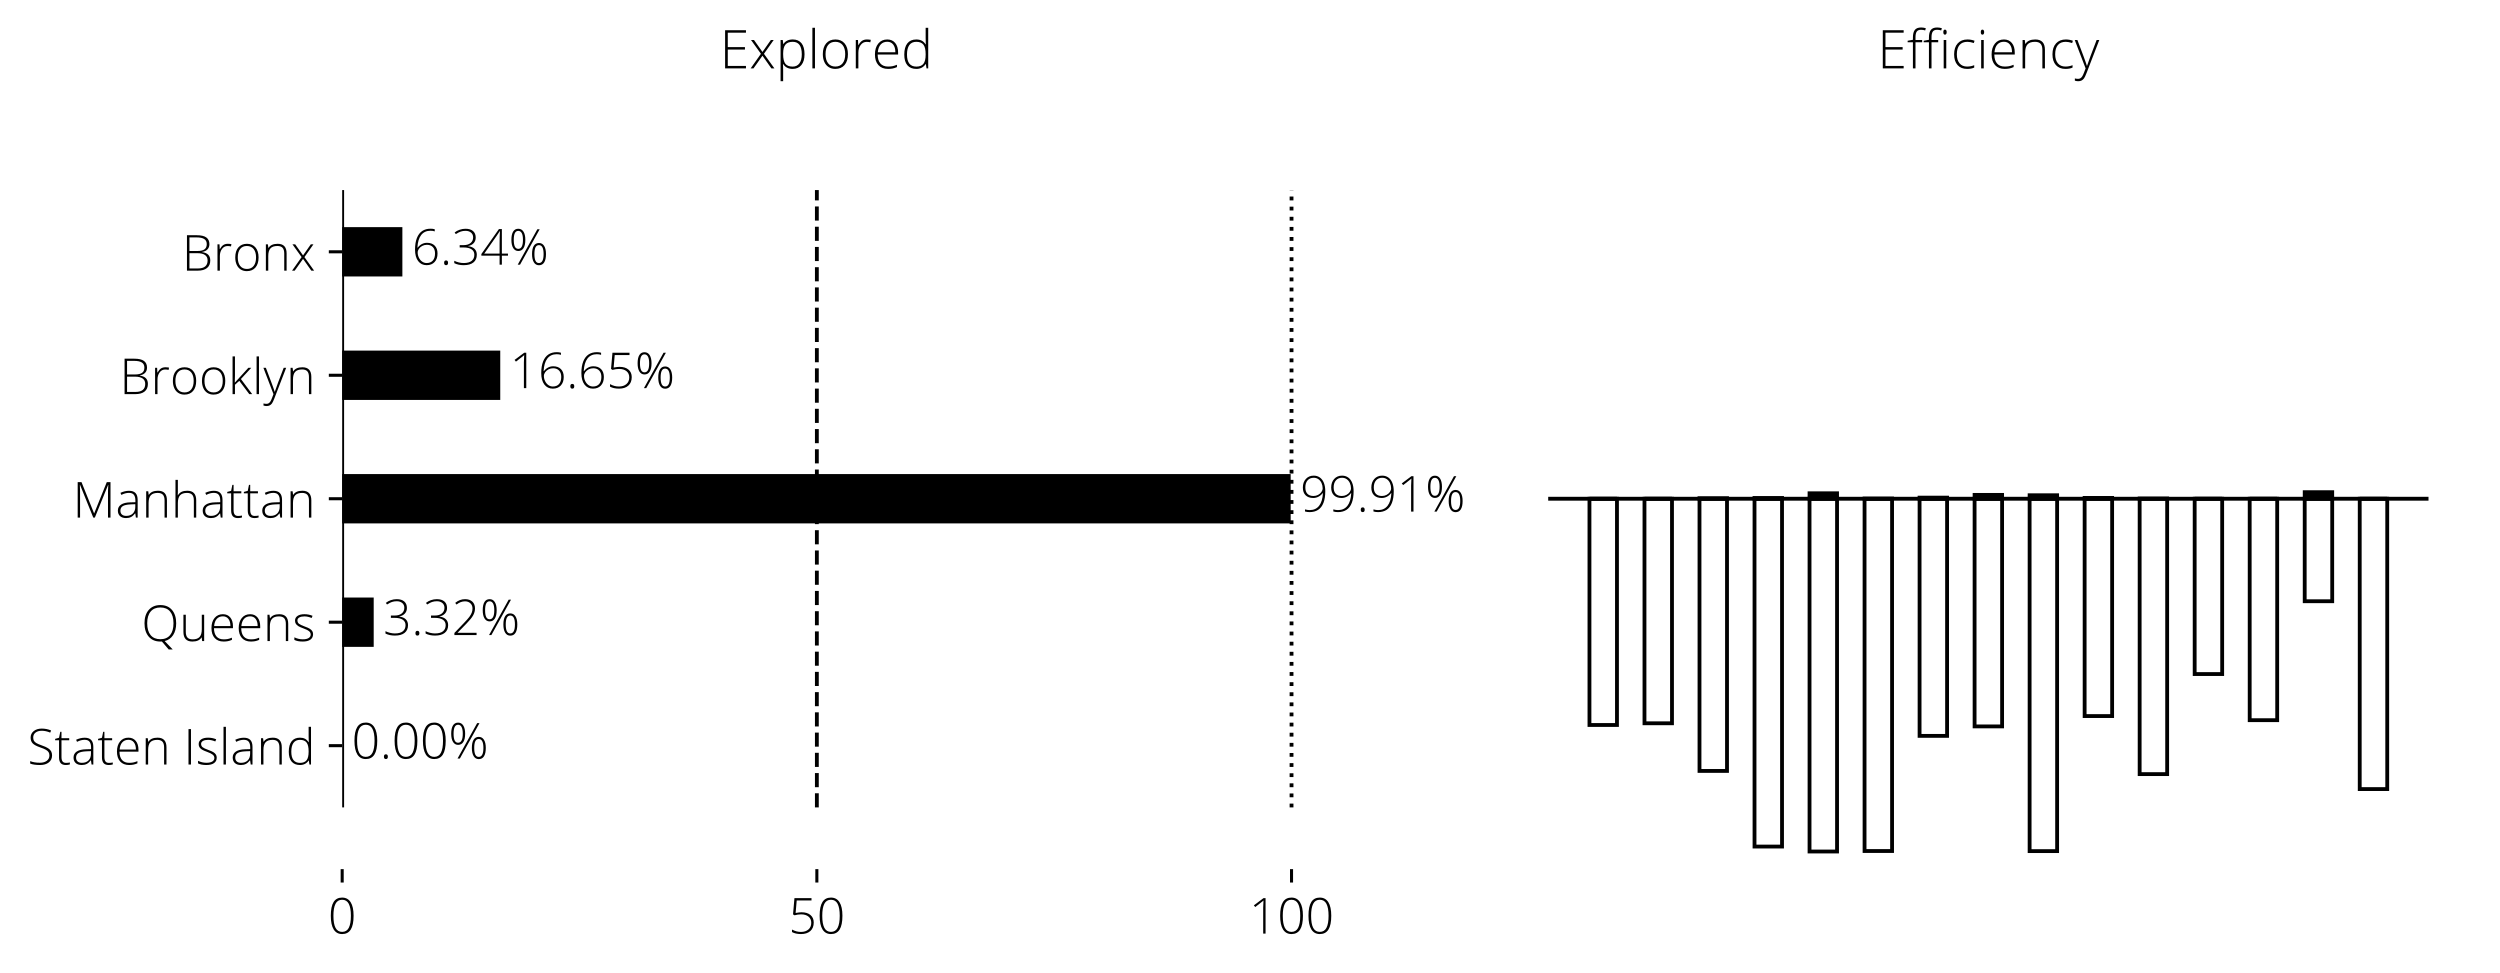
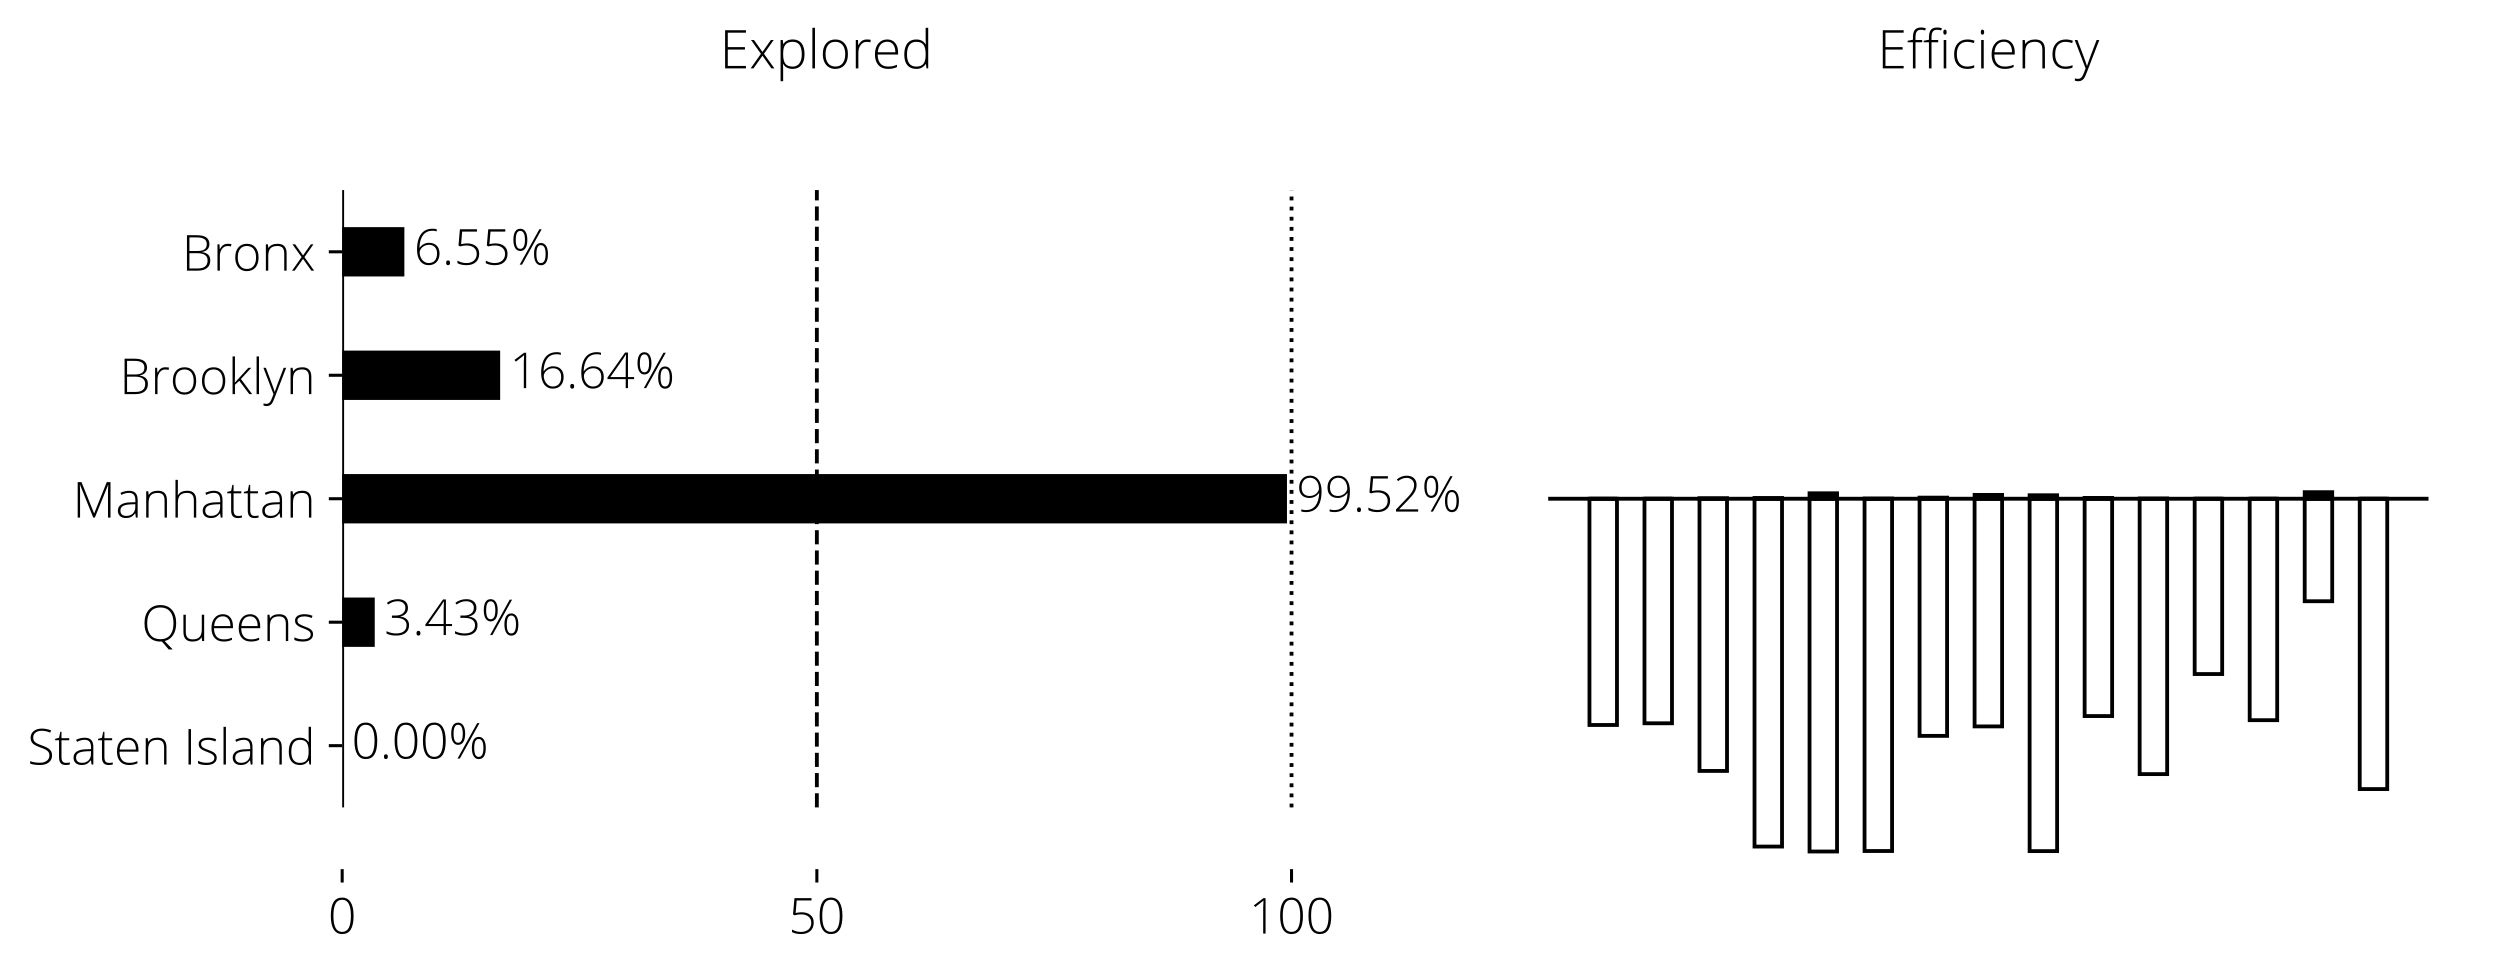
<svg xmlns="http://www.w3.org/2000/svg" xmlns:xlink="http://www.w3.org/1999/xlink" width="654.828pt" height="254.856pt" viewBox="0 0 654.828 254.856" version="1.1">
  <defs>
    <style type="text/css">*{stroke-linejoin: round; stroke-linecap: butt}</style>
  </defs>
  <g id="figure_1">
    <g id="patch_1">
      <path d="M 0 254.856  L 654.828 254.856  L 654.828 0  L 0 0  z " style="fill: #ffffff" />
    </g>
    <g id="axes_1">
      <g id="patch_2">
        <path d="M 89.628 227.654  L 343.265 227.654  L 343.265 33.614  L 89.628 33.614  L 89.628 227.654  z " style="fill: none" />
      </g>
      <g id="patch_3">
-         <path d="M 89.628 201.782  L 89.628 201.782  L 89.628 188.846  L 89.628 188.846  z " clip-path="url(#pe0ce079398)" />
+         <path d="M 89.628 201.782  L 89.628 201.782  L 89.628 188.846  L 89.628 188.846  z " clip-path="url(#pa98fb9ea9c)" />
      </g>
      <g id="patch_4">
-         <path d="M 89.628 169.442  L 97.884 169.442  L 97.884 156.506  L 89.628 156.506  z " clip-path="url(#pe0ce079398)" />
+         <path d="M 89.628 169.442  L 98.158 169.442  L 98.158 156.506  L 89.628 156.506  z " clip-path="url(#pa98fb9ea9c)" />
      </g>
      <g id="patch_5">
-         <path d="M 89.628 137.102  L 338.068 137.102  L 338.068 124.166  L 89.628 124.166  z " clip-path="url(#pe0ce079398)" />
+         <path d="M 89.628 137.102  L 337.098 137.102  L 337.098 124.166  L 89.628 124.166  z " clip-path="url(#pa98fb9ea9c)" />
      </g>
      <g id="patch_6">
-         <path d="M 89.628 104.762  L 131.031 104.762  L 131.031 91.826  L 89.628 91.826  z " clip-path="url(#pe0ce079398)" />
+         <path d="M 89.628 104.762  L 131.006 104.762  L 131.006 91.826  L 89.628 91.826  z " clip-path="url(#pa98fb9ea9c)" />
      </g>
      <g id="patch_7">
-         <path d="M 89.628 72.422  L 105.394 72.422  L 105.394 59.486  L 89.628 59.486  z " clip-path="url(#pe0ce079398)" />
+         <path d="M 89.628 72.422  L 105.916 72.422  L 105.916 59.486  L 89.628 59.486  z " clip-path="url(#pa98fb9ea9c)" />
      </g>
      <g id="matplotlib.axis_1">
        <g id="xtick_1">
          <g id="line2d_1">
            <defs>
-               <path id="me1906cd631" d="M 0 0  L 0 3.5  " style="stroke: #000000; stroke-width: 0.8" />
+               <path id="m7ce124a382" d="M 0 0  L 0 3.5  " style="stroke: #000000; stroke-width: 0.8" />
            </defs>
            <g>
-               <use xlink:href="#me1906cd631" x="89.628" y="227.654" style="stroke: #000000; stroke-width: 0.8" />
+               <use xlink:href="#m7ce124a382" x="89.628" y="227.654" style="stroke: #000000; stroke-width: 0.8" />
            </g>
          </g>
          <g id="text_1">
            <g transform="translate(85.91836 244.5322) scale(0.13 -0.13)">
              <defs>
                <path id="OpenSans-Light-30" d="M 3297 2297  Q 3297 1094 2930 515  Q 2563 -63 1819 -63  Q 1103 -63 731 532  Q 359 1128 359 2297  Q 359 3491 720 4066  Q 1081 4641 1819 4641  Q 2541 4641 2919 4045  Q 3297 3450 3297 2297  z M 697 2297  Q 697 1234 975 726  Q 1253 219 1819 219  Q 2409 219 2679 744  Q 2950 1269 2950 2297  Q 2950 3309 2679 3834  Q 2409 4359 1819 4359  Q 1228 4359 962 3834  Q 697 3309 697 2297  z " transform="scale(0.015625)" />
              </defs>
              <use xlink:href="#OpenSans-Light-30" />
            </g>
          </g>
        </g>
        <g id="xtick_2">
          <g id="line2d_2">
            <g>
-               <use xlink:href="#me1906cd631" x="213.96" y="227.654" style="stroke: #000000; stroke-width: 0.8" />
+               <use xlink:href="#m7ce124a382" x="213.96" y="227.654" style="stroke: #000000; stroke-width: 0.8" />
            </g>
          </g>
          <g id="text_2">
            <g transform="translate(206.5398 244.5322) scale(0.13 -0.13)">
              <defs>
                <path id="OpenSans-Light-35" d="M 1678 2747  Q 2409 2747 2829 2394  Q 3250 2041 3250 1422  Q 3250 719 2812 328  Q 2375 -63 1606 -63  Q 1266 -63 959 4  Q 653 72 447 197  L 447 519  Q 784 347 1046 280  Q 1309 213 1606 213  Q 2206 213 2568 530  Q 2931 847 2931 1388  Q 2931 1897 2578 2187  Q 2225 2478 1619 2478  Q 1213 2478 769 2356  L 581 2478  L 763 4569  L 2963 4569  L 2963 4269  L 1056 4269  L 916 2656  Q 1403 2747 1678 2747  z " transform="scale(0.015625)" />
              </defs>
              <use xlink:href="#OpenSans-Light-35" />
              <use xlink:href="#OpenSans-Light-30" x="57.08" />
            </g>
          </g>
        </g>
        <g id="xtick_3">
          <g id="line2d_3">
            <g>
-               <use xlink:href="#me1906cd631" x="338.292" y="227.654" style="stroke: #000000; stroke-width: 0.8" />
+               <use xlink:href="#m7ce124a382" x="338.292" y="227.654" style="stroke: #000000; stroke-width: 0.8" />
            </g>
          </g>
          <g id="text_3">
            <g transform="translate(327.1613 244.5322) scale(0.13 -0.13)">
              <defs>
                <path id="OpenSans-Light-31" d="M 2131 0  L 1825 0  L 1825 3328  Q 1825 3781 1863 4269  Q 1816 4222 1766 4178  Q 1716 4134 800 3419  L 622 3641  L 1863 4569  L 2131 4569  L 2131 0  z " transform="scale(0.015625)" />
              </defs>
              <use xlink:href="#OpenSans-Light-31" />
              <use xlink:href="#OpenSans-Light-30" x="57.08" />
              <use xlink:href="#OpenSans-Light-30" x="114.16" />
            </g>
          </g>
        </g>
      </g>
      <g id="matplotlib.axis_2">
        <g id="ytick_1">
          <g id="line2d_4">
            <defs>
-               <path id="m5fa525e1df" d="M 0 0  L -3.5 0  " style="stroke: #000000; stroke-width: 0.8" />
+               <path id="m4380523358" d="M 0 0  L -3.5 0  " style="stroke: #000000; stroke-width: 0.8" />
            </defs>
            <g>
-               <use xlink:href="#m5fa525e1df" x="89.628" y="195.314" style="stroke: #000000; stroke-width: 0.8" />
+               <use xlink:href="#m4380523358" x="89.628" y="195.314" style="stroke: #000000; stroke-width: 0.8" />
            </g>
          </g>
          <g id="text_4">
            <g transform="translate(7.2 200.2532) scale(0.13 -0.13)">
              <defs>
                <path id="OpenSans-Light-53" d="M 3169 1178  Q 3169 606 2748 271  Q 2328 -63 1631 -63  Q 794 -63 347 122  L 347 441  Q 841 231 1606 231  Q 2169 231 2498 489  Q 2828 747 2828 1166  Q 2828 1425 2718 1595  Q 2609 1766 2362 1906  Q 2116 2047 1638 2209  Q 938 2450 670 2729  Q 403 3009 403 3475  Q 403 3988 804 4311  Q 1206 4634 1838 4634  Q 2481 4634 3047 4391  L 2931 4116  Q 2363 4353 1844 4353  Q 1338 4353 1038 4118  Q 738 3884 738 3481  Q 738 3228 830 3065  Q 922 2903 1131 2773  Q 1341 2644 1850 2463  Q 2384 2278 2653 2104  Q 2922 1931 3045 1711  Q 3169 1491 3169 1178  z " transform="scale(0.015625)" />
                <path id="OpenSans-Light-74" d="M 1466 213  Q 1759 213 1978 263  L 1978 13  Q 1753 -63 1459 -63  Q 1009 -63 795 178  Q 581 419 581 934  L 581 3128  L 78 3128  L 78 3309  L 581 3450  L 738 4219  L 897 4219  L 897 3397  L 1894 3397  L 1894 3128  L 897 3128  L 897 978  Q 897 588 1034 400  Q 1172 213 1466 213  z " transform="scale(0.015625)" />
                <path id="OpenSans-Light-61" d="M 2631 0  L 2553 538  L 2528 538  Q 2272 209 2001 73  Q 1731 -63 1363 -63  Q 863 -63 584 193  Q 306 450 306 903  Q 306 1400 720 1675  Q 1134 1950 1919 1966  L 2566 1984  L 2566 2209  Q 2566 2694 2369 2941  Q 2172 3188 1734 3188  Q 1263 3188 756 2925  L 641 3194  Q 1200 3456 1747 3456  Q 2306 3456 2582 3165  Q 2859 2875 2859 2259  L 2859 0  L 2631 0  z M 1381 219  Q 1925 219 2239 530  Q 2553 841 2553 1394  L 2553 1728  L 1959 1703  Q 1244 1669 939 1480  Q 634 1291 634 891  Q 634 572 829 395  Q 1025 219 1381 219  z " transform="scale(0.015625)" />
                <path id="OpenSans-Light-65" d="M 1941 -63  Q 1200 -63 786 393  Q 372 850 372 1672  Q 372 2484 772 2973  Q 1172 3463 1850 3463  Q 2450 3463 2797 3044  Q 3144 2625 3144 1906  L 3144 1656  L 697 1656  Q 703 956 1023 587  Q 1344 219 1941 219  Q 2231 219 2451 259  Q 2672 300 3009 434  L 3009 153  Q 2722 28 2478 -17  Q 2234 -63 1941 -63  z M 1850 3188  Q 1359 3188 1062 2864  Q 766 2541 716 1931  L 2816 1931  Q 2816 2522 2559 2855  Q 2303 3188 1850 3188  z " transform="scale(0.015625)" />
                <path id="OpenSans-Light-6e" d="M 2938 0  L 2938 2203  Q 2938 2716 2722 2948  Q 2506 3181 2053 3181  Q 1444 3181 1161 2873  Q 878 2566 878 1875  L 878 0  L 569 0  L 569 3397  L 831 3397  L 891 2931  L 909 2931  Q 1241 3463 2088 3463  Q 3244 3463 3244 2222  L 3244 0  L 2938 0  z " transform="scale(0.015625)" />
                <path id="OpenSans-Light-20" transform="scale(0.015625)" />
                <path id="OpenSans-Light-49" d="M 647 0  L 647 4569  L 966 4569  L 966 0  L 647 0  z " transform="scale(0.015625)" />
                <path id="OpenSans-Light-73" d="M 2675 884  Q 2675 428 2328 182  Q 1981 -63 1344 -63  Q 663 -63 263 147  L 263 481  Q 775 225 1344 225  Q 1847 225 2108 392  Q 2369 559 2369 838  Q 2369 1094 2161 1269  Q 1953 1444 1478 1613  Q 969 1797 762 1930  Q 556 2063 451 2230  Q 347 2397 347 2638  Q 347 3019 667 3241  Q 988 3463 1563 3463  Q 2113 3463 2606 3256  L 2491 2975  Q 1991 3181 1563 3181  Q 1147 3181 903 3043  Q 659 2906 659 2663  Q 659 2397 848 2237  Q 1038 2078 1588 1881  Q 2047 1716 2256 1583  Q 2466 1450 2570 1281  Q 2675 1113 2675 884  z " transform="scale(0.015625)" />
                <path id="OpenSans-Light-6c" d="M 878 0  L 569 0  L 569 4863  L 878 4863  L 878 0  z " transform="scale(0.015625)" />
                <path id="OpenSans-Light-64" d="M 1813 3463  Q 2181 3463 2450 3328  Q 2719 3194 2931 2869  L 2950 2869  Q 2931 3263 2931 3641  L 2931 4863  L 3238 4863  L 3238 0  L 3034 0  L 2956 519  L 2931 519  Q 2544 -63 1819 -63  Q 1116 -63 744 375  Q 372 813 372 1650  Q 372 2531 740 2997  Q 1109 3463 1813 3463  z M 1813 3181  Q 1256 3181 976 2790  Q 697 2400 697 1656  Q 697 213 1819 213  Q 2394 213 2662 547  Q 2931 881 2931 1650  L 2931 1703  Q 2931 2491 2667 2836  Q 2403 3181 1813 3181  z " transform="scale(0.015625)" />
              </defs>
              <use xlink:href="#OpenSans-Light-53" />
              <use xlink:href="#OpenSans-Light-74" x="54.492" />
              <use xlink:href="#OpenSans-Light-61" x="87.988" />
              <use xlink:href="#OpenSans-Light-74" x="140.967" />
              <use xlink:href="#OpenSans-Light-65" x="174.463" />
              <use xlink:href="#OpenSans-Light-6e" x="229.346" />
              <use xlink:href="#OpenSans-Light-20" x="288.33" />
              <use xlink:href="#OpenSans-Light-49" x="314.307" />
              <use xlink:href="#OpenSans-Light-73" x="339.502" />
              <use xlink:href="#OpenSans-Light-6c" x="386.084" />
              <use xlink:href="#OpenSans-Light-61" x="408.691" />
              <use xlink:href="#OpenSans-Light-6e" x="461.67" />
              <use xlink:href="#OpenSans-Light-64" x="520.654" />
            </g>
          </g>
        </g>
        <g id="ytick_2">
          <g id="line2d_5">
            <g>
-               <use xlink:href="#m5fa525e1df" x="89.628" y="162.974" style="stroke: #000000; stroke-width: 0.8" />
+               <use xlink:href="#m4380523358" x="89.628" y="162.974" style="stroke: #000000; stroke-width: 0.8" />
            </g>
          </g>
          <g id="text_5">
            <g transform="translate(37.03094 167.9132) scale(0.13 -0.13)">
              <defs>
                <path id="OpenSans-Light-51" d="M 4488 2291  Q 4488 1372 4094 770  Q 3700 169 3003 0  L 4044 -1088  L 3525 -1088  L 2644 -56  L 2541 -63  L 2444 -63  Q 1491 -63 947 570  Q 403 1203 403 2297  Q 403 3388 951 4014  Q 1500 4641 2450 4641  Q 3406 4641 3947 4011  Q 4488 3381 4488 2291  z M 750 2291  Q 750 1309 1187 773  Q 1625 238 2444 238  Q 3269 238 3705 769  Q 4141 1300 4141 2291  Q 4141 3278 3705 3804  Q 3269 4331 2450 4331  Q 1634 4331 1192 3800  Q 750 3269 750 2291  z " transform="scale(0.015625)" />
                <path id="OpenSans-Light-75" d="M 838 3397  L 838 1197  Q 838 684 1053 451  Q 1269 219 1722 219  Q 2328 219 2614 525  Q 2900 831 2900 1522  L 2900 3397  L 3206 3397  L 3206 0  L 2944 0  L 2888 469  L 2869 469  Q 2538 -63 1691 -63  Q 531 -63 531 1178  L 531 3397  L 838 3397  z " transform="scale(0.015625)" />
              </defs>
              <use xlink:href="#OpenSans-Light-51" />
              <use xlink:href="#OpenSans-Light-75" x="76.416" />
              <use xlink:href="#OpenSans-Light-65" x="135.4" />
              <use xlink:href="#OpenSans-Light-65" x="190.283" />
              <use xlink:href="#OpenSans-Light-6e" x="245.166" />
              <use xlink:href="#OpenSans-Light-73" x="304.15" />
            </g>
          </g>
        </g>
        <g id="ytick_3">
          <g id="line2d_6">
            <g>
-               <use xlink:href="#m5fa525e1df" x="89.628" y="130.634" style="stroke: #000000; stroke-width: 0.8" />
+               <use xlink:href="#m4380523358" x="89.628" y="130.634" style="stroke: #000000; stroke-width: 0.8" />
            </g>
          </g>
          <g id="text_6">
            <g transform="translate(19.03406 135.5732) scale(0.13 -0.13)">
              <defs>
                <path id="OpenSans-Light-4d" d="M 2656 0  L 953 4219  L 928 4219  Q 953 3831 953 3425  L 953 0  L 647 0  L 647 4569  L 1141 4569  L 2759 550  L 2778 550  L 4397 4569  L 4878 4569  L 4878 0  L 4556 0  L 4556 3463  Q 4556 3825 4594 4213  L 4569 4213  L 2859 0  L 2656 0  z " transform="scale(0.015625)" />
                <path id="OpenSans-Light-68" d="M 2938 0  L 2938 2203  Q 2938 2716 2722 2948  Q 2506 3181 2053 3181  Q 1444 3181 1161 2873  Q 878 2566 878 1875  L 878 0  L 569 0  L 569 4863  L 878 4863  L 878 3316  L 863 2881  L 884 2881  Q 1075 3188 1365 3325  Q 1656 3463 2088 3463  Q 3244 3463 3244 2222  L 3244 0  L 2938 0  z " transform="scale(0.015625)" />
              </defs>
              <use xlink:href="#OpenSans-Light-4d" />
              <use xlink:href="#OpenSans-Light-61" x="86.279" />
              <use xlink:href="#OpenSans-Light-6e" x="139.258" />
              <use xlink:href="#OpenSans-Light-68" x="198.242" />
              <use xlink:href="#OpenSans-Light-61" x="257.227" />
              <use xlink:href="#OpenSans-Light-74" x="310.205" />
              <use xlink:href="#OpenSans-Light-74" x="343.701" />
              <use xlink:href="#OpenSans-Light-61" x="377.197" />
              <use xlink:href="#OpenSans-Light-6e" x="430.176" />
            </g>
          </g>
        </g>
        <g id="ytick_4">
          <g id="line2d_7">
            <g>
-               <use xlink:href="#m5fa525e1df" x="89.628" y="98.294" style="stroke: #000000; stroke-width: 0.8" />
+               <use xlink:href="#m4380523358" x="89.628" y="98.294" style="stroke: #000000; stroke-width: 0.8" />
            </g>
          </g>
          <g id="text_7">
            <g transform="translate(31.31703 103.2332) scale(0.13 -0.13)">
              <defs>
                <path id="OpenSans-Light-42" d="M 647 4569  L 1900 4569  Q 2747 4569 3144 4281  Q 3541 3994 3541 3413  Q 3541 3016 3298 2752  Q 3056 2488 2591 2413  L 2591 2394  Q 3138 2313 3395 2048  Q 3653 1784 3653 1313  Q 3653 681 3234 340  Q 2816 0 2047 0  L 647 0  L 647 4569  z M 966 2534  L 1972 2534  Q 2616 2534 2908 2748  Q 3200 2963 3200 3419  Q 3200 3875 2870 4081  Q 2541 4288 1888 4288  L 966 4288  L 966 2534  z M 966 2253  L 966 281  L 2041 281  Q 3309 281 3309 1313  Q 3309 2253 1972 2253  L 966 2253  z " transform="scale(0.015625)" />
                <path id="OpenSans-Light-72" d="M 1906 3463  Q 2122 3463 2369 3419  L 2309 3122  Q 2097 3175 1869 3175  Q 1434 3175 1156 2806  Q 878 2438 878 1875  L 878 0  L 569 0  L 569 3397  L 831 3397  L 863 2784  L 884 2784  Q 1094 3159 1331 3311  Q 1569 3463 1906 3463  z " transform="scale(0.015625)" />
                <path id="OpenSans-Light-6f" d="M 3378 1703  Q 3378 872 2975 404  Q 2572 -63 1863 -63  Q 1416 -63 1075 153  Q 734 369 553 772  Q 372 1175 372 1703  Q 372 2534 775 2998  Q 1178 3463 1881 3463  Q 2581 3463 2979 2992  Q 3378 2522 3378 1703  z M 697 1703  Q 697 1003 1005 611  Q 1313 219 1875 219  Q 2438 219 2745 611  Q 3053 1003 3053 1703  Q 3053 2406 2742 2793  Q 2431 3181 1869 3181  Q 1306 3181 1001 2795  Q 697 2409 697 1703  z " transform="scale(0.015625)" />
                <path id="OpenSans-Light-6b" d="M 872 1491  L 2606 3397  L 2981 3397  L 1644 1947  L 3097 0  L 2725 0  L 1434 1716  L 878 1209  L 878 0  L 569 0  L 569 4863  L 878 4863  L 878 2425  L 856 1491  L 872 1491  z " transform="scale(0.015625)" />
                <path id="OpenSans-Light-79" d="M 0 3397  L 319 3397  L 1038 1491  Q 1366 613 1453 306  L 1472 306  Q 1603 709 1900 1509  L 2619 3397  L 2938 3397  L 1416 -550  Q 1231 -1031 1106 -1200  Q 981 -1369 814 -1453  Q 647 -1538 409 -1538  Q 231 -1538 13 -1472  L 13 -1203  Q 194 -1253 403 -1253  Q 563 -1253 684 -1178  Q 806 -1103 904 -945  Q 1003 -788 1133 -445  Q 1263 -103 1300 0  L 0 3397  z " transform="scale(0.015625)" />
              </defs>
              <use xlink:href="#OpenSans-Light-42" />
              <use xlink:href="#OpenSans-Light-72" x="62.695" />
              <use xlink:href="#OpenSans-Light-6f" x="101.611" />
              <use xlink:href="#OpenSans-Light-6f" x="160.205" />
              <use xlink:href="#OpenSans-Light-6b" x="218.799" />
              <use xlink:href="#OpenSans-Light-6c" x="267.188" />
              <use xlink:href="#OpenSans-Light-79" x="289.795" />
              <use xlink:href="#OpenSans-Light-6e" x="335.693" />
            </g>
          </g>
        </g>
        <g id="ytick_5">
          <g id="line2d_8">
            <g>
-               <use xlink:href="#m5fa525e1df" x="89.628" y="65.954" style="stroke: #000000; stroke-width: 0.8" />
+               <use xlink:href="#m4380523358" x="89.628" y="65.954" style="stroke: #000000; stroke-width: 0.8" />
            </g>
          </g>
          <g id="text_8">
            <g transform="translate(47.65641 70.89317) scale(0.13 -0.13)">
              <defs>
                <path id="OpenSans-Light-78" d="M 1403 1747  L 219 3397  L 575 3397  L 1588 1966  L 2591 3397  L 2931 3397  L 1766 1747  L 3016 0  L 2656 0  L 1588 1516  L 513 0  L 172 0  L 1403 1747  z " transform="scale(0.015625)" />
              </defs>
              <use xlink:href="#OpenSans-Light-42" />
              <use xlink:href="#OpenSans-Light-72" x="62.695" />
              <use xlink:href="#OpenSans-Light-6f" x="101.611" />
              <use xlink:href="#OpenSans-Light-6e" x="160.205" />
              <use xlink:href="#OpenSans-Light-78" x="219.189" />
            </g>
          </g>
        </g>
      </g>
      <g id="LineCollection_1">
-         <path d="M 89.628 211.484  L 89.628 49.784  " clip-path="url(#pe0ce079398)" style="fill: none; stroke: #000000" />
+         <path d="M 89.628 211.484  L 89.628 49.784  " clip-path="url(#pa98fb9ea9c)" style="fill: none; stroke: #000000" />
      </g>
      <g id="LineCollection_2">
-         <path d="M 213.96 211.484  L 213.96 49.784  " clip-path="url(#pe0ce079398)" style="fill: none; stroke-dasharray: 3.7,1.6; stroke-dashoffset: 0; stroke: #000000" />
+         <path d="M 213.96 211.484  L 213.96 49.784  " clip-path="url(#pa98fb9ea9c)" style="fill: none; stroke-dasharray: 3.7,1.6; stroke-dashoffset: 0; stroke: #000000" />
      </g>
      <g id="LineCollection_3">
-         <path d="M 338.292 211.484  L 338.292 49.784  " clip-path="url(#pe0ce079398)" style="fill: none; stroke-dasharray: 1,1.65; stroke-dashoffset: 0; stroke: #000000" />
+         <path d="M 338.292 211.484  L 338.292 49.784  " clip-path="url(#pa98fb9ea9c)" style="fill: none; stroke-dasharray: 1,1.65; stroke-dashoffset: 0; stroke: #000000" />
      </g>
      <g id="text_9">
        <g transform="translate(92.11507 198.6911) scale(0.13 -0.13)">
          <defs>
            <path id="OpenSans-Light-2e" d="M 506 244  Q 506 550 756 550  Q 1013 550 1013 244  Q 1013 -63 756 -63  Q 506 -63 506 244  z " transform="scale(0.015625)" />
            <path id="OpenSans-Light-25" d="M 659 3206  Q 659 2625 800 2333  Q 941 2041 1241 2041  Q 1844 2041 1844 3206  Q 1844 3781 1689 4070  Q 1534 4359 1241 4359  Q 941 4359 800 4070  Q 659 3781 659 3206  z M 2150 3206  Q 2150 2500 1915 2133  Q 1681 1766 1241 1766  Q 825 1766 589 2142  Q 353 2519 353 3206  Q 353 3903 578 4268  Q 803 4634 1241 4634  Q 1675 4634 1912 4257  Q 2150 3881 2150 3206  z M 3322 1369  Q 3322 791 3462 502  Q 3603 213 3903 213  Q 4506 213 4506 1369  Q 4506 2522 3903 2522  Q 3603 2522 3462 2236  Q 3322 1950 3322 1369  z M 4813 1369  Q 4813 663 4581 295  Q 4350 -72 3909 -72  Q 3484 -72 3250 308  Q 3016 688 3016 1369  Q 3016 2072 3245 2434  Q 3475 2797 3909 2797  Q 4338 2797 4575 2422  Q 4813 2047 4813 1369  z M 4000 4569  L 1466 0  L 1166 0  L 3700 4569  L 4000 4569  z " transform="scale(0.015625)" />
          </defs>
          <use xlink:href="#OpenSans-Light-30" />
          <use xlink:href="#OpenSans-Light-2e" x="57.08" />
          <use xlink:href="#OpenSans-Light-30" x="80.859" />
          <use xlink:href="#OpenSans-Light-30" x="137.939" />
          <use xlink:href="#OpenSans-Light-25" x="195.02" />
        </g>
      </g>
      <g id="text_10">
-         <g transform="translate(100.3707 166.3511) scale(0.13 -0.13)">
+         <g transform="translate(100.6442 166.3511) scale(0.13 -0.13)">
          <defs>
            <path id="OpenSans-Light-33" d="M 3059 3494  Q 3059 3069 2792 2778  Q 2525 2488 2075 2406  L 2075 2388  Q 2625 2319 2912 2037  Q 3200 1756 3200 1281  Q 3200 641 2764 289  Q 2328 -63 1509 -63  Q 813 -63 294 197  L 294 506  Q 556 369 882 291  Q 1209 213 1497 213  Q 2188 213 2534 492  Q 2881 772 2881 1281  Q 2881 1734 2526 1978  Q 2172 2222 1484 2222  L 991 2222  L 991 2522  L 1491 2522  Q 2059 2522 2392 2792  Q 2725 3063 2725 3525  Q 2725 3906 2454 4136  Q 2184 4366 1747 4366  Q 1406 4366 1125 4270  Q 844 4175 494 3944  L 341 4153  Q 606 4375 981 4504  Q 1356 4634 1741 4634  Q 2372 4634 2715 4336  Q 3059 4038 3059 3494  z " transform="scale(0.015625)" />
-             <path id="OpenSans-Light-32" d="M 3213 0  L 353 0  L 353 275  L 1569 1544  Q 2081 2075 2287 2356  Q 2494 2638 2591 2894  Q 2688 3150 2688 3431  Q 2688 3841 2419 4097  Q 2150 4353 1722 4353  Q 1150 4353 628 3938  L 459 4153  Q 1031 4634 1728 4634  Q 2325 4634 2667 4315  Q 3009 3997 3009 3438  Q 3009 2984 2779 2561  Q 2550 2138 1941 1516  L 769 313  L 769 300  L 3213 300  L 3213 0  z " transform="scale(0.015625)" />
+             <path id="OpenSans-Light-34" d="M 3566 1166  L 2778 1166  L 2778 0  L 2484 0  L 2484 1166  L 134 1166  L 134 1375  L 2400 4594  L 2778 4594  L 2778 1434  L 3566 1434  L 3566 1166  z M 2484 1434  L 2484 2741  Q 2484 3684 2528 4325  L 2503 4325  Q 2441 4209 2119 3738  L 506 1434  L 2484 1434  z " transform="scale(0.015625)" />
          </defs>
          <use xlink:href="#OpenSans-Light-33" />
          <use xlink:href="#OpenSans-Light-2e" x="57.08" />
-           <use xlink:href="#OpenSans-Light-33" x="80.859" />
-           <use xlink:href="#OpenSans-Light-32" x="137.939" />
+           <use xlink:href="#OpenSans-Light-34" x="80.859" />
+           <use xlink:href="#OpenSans-Light-33" x="137.939" />
          <use xlink:href="#OpenSans-Light-25" x="195.02" />
        </g>
      </g>
      <g id="text_11">
-         <g transform="translate(340.5544 134.0111) scale(0.13 -0.13)">
+         <g transform="translate(339.5846 134.0111) scale(0.13 -0.13)">
          <defs>
            <path id="OpenSans-Light-39" d="M 3238 2631  Q 3238 1731 3002 1125  Q 2766 519 2314 228  Q 1863 -63 1222 -63  Q 897 -63 622 19  L 622 288  Q 756 244 945 220  Q 1134 197 1234 197  Q 2006 197 2443 755  Q 2881 1313 2931 2381  L 2894 2381  Q 2666 2081 2350 1920  Q 2034 1759 1691 1759  Q 1056 1759 701 2109  Q 347 2459 347 3103  Q 347 3791 736 4216  Q 1125 4641 1747 4641  Q 2197 4641 2534 4405  Q 2872 4169 3055 3712  Q 3238 3256 3238 2631  z M 1747 4366  Q 1253 4366 959 4033  Q 666 3700 666 3122  Q 666 2578 937 2297  Q 1209 2016 1716 2016  Q 2031 2016 2304 2156  Q 2578 2297 2739 2530  Q 2900 2763 2900 3003  Q 2900 3369 2754 3687  Q 2609 4006 2348 4186  Q 2088 4366 1747 4366  z " transform="scale(0.015625)" />
+             <path id="OpenSans-Light-32" d="M 3213 0  L 353 0  L 353 275  L 1569 1544  Q 2081 2075 2287 2356  Q 2494 2638 2591 2894  Q 2688 3150 2688 3431  Q 2688 3841 2419 4097  Q 2150 4353 1722 4353  Q 1150 4353 628 3938  L 459 4153  Q 1031 4634 1728 4634  Q 2325 4634 2667 4315  Q 3009 3997 3009 3438  Q 3009 2984 2779 2561  Q 2550 2138 1941 1516  L 769 313  L 769 300  L 3213 300  L 3213 0  z " transform="scale(0.015625)" />
          </defs>
          <use xlink:href="#OpenSans-Light-39" />
          <use xlink:href="#OpenSans-Light-39" x="57.08" />
          <use xlink:href="#OpenSans-Light-2e" x="114.16" />
-           <use xlink:href="#OpenSans-Light-39" x="137.939" />
-           <use xlink:href="#OpenSans-Light-31" x="195.02" />
+           <use xlink:href="#OpenSans-Light-35" x="137.939" />
+           <use xlink:href="#OpenSans-Light-32" x="195.02" />
          <use xlink:href="#OpenSans-Light-25" x="252.1" />
        </g>
      </g>
      <g id="text_12">
-         <g transform="translate(133.5175 101.6711) scale(0.13 -0.13)">
+         <g transform="translate(133.4926 101.6711) scale(0.13 -0.13)">
          <defs>
            <path id="OpenSans-Light-36" d="M 409 1947  Q 409 2838 651 3445  Q 894 4053 1339 4347  Q 1784 4641 2413 4641  Q 2706 4641 2950 4569  L 2950 4294  Q 2722 4378 2400 4378  Q 1628 4378 1198 3822  Q 769 3266 716 2203  L 756 2203  Q 994 2509 1300 2665  Q 1606 2822 1947 2822  Q 2588 2822 2948 2456  Q 3309 2091 3309 1447  Q 3309 747 2929 342  Q 2550 -63 1906 -63  Q 1213 -63 811 467  Q 409 997 409 1947  z M 1906 213  Q 2419 213 2703 534  Q 2988 856 2988 1453  Q 2988 1978 2706 2272  Q 2425 2566 1941 2566  Q 1622 2566 1348 2425  Q 1075 2284 912 2051  Q 750 1819 750 1575  Q 750 1228 904 908  Q 1059 588 1323 400  Q 1588 213 1906 213  z " transform="scale(0.015625)" />
          </defs>
          <use xlink:href="#OpenSans-Light-31" />
          <use xlink:href="#OpenSans-Light-36" x="57.08" />
          <use xlink:href="#OpenSans-Light-2e" x="114.16" />
          <use xlink:href="#OpenSans-Light-36" x="137.939" />
-           <use xlink:href="#OpenSans-Light-35" x="195.02" />
+           <use xlink:href="#OpenSans-Light-34" x="195.02" />
          <use xlink:href="#OpenSans-Light-25" x="252.1" />
        </g>
      </g>
      <g id="text_13">
-         <g transform="translate(107.8803 69.33114) scale(0.13 -0.13)">
-           <defs>
-             <path id="OpenSans-Light-34" d="M 3566 1166  L 2778 1166  L 2778 0  L 2484 0  L 2484 1166  L 134 1166  L 134 1375  L 2400 4594  L 2778 4594  L 2778 1434  L 3566 1434  L 3566 1166  z M 2484 1434  L 2484 2741  Q 2484 3684 2528 4325  L 2503 4325  Q 2441 4209 2119 3738  L 506 1434  L 2484 1434  z " transform="scale(0.015625)" />
-           </defs>
+         <g transform="translate(108.4025 69.33114) scale(0.13 -0.13)">
          <use xlink:href="#OpenSans-Light-36" />
          <use xlink:href="#OpenSans-Light-2e" x="57.08" />
-           <use xlink:href="#OpenSans-Light-33" x="80.859" />
-           <use xlink:href="#OpenSans-Light-34" x="137.939" />
+           <use xlink:href="#OpenSans-Light-35" x="80.859" />
+           <use xlink:href="#OpenSans-Light-35" x="137.939" />
          <use xlink:href="#OpenSans-Light-25" x="195.02" />
        </g>
      </g>
      <g id="text_14">
        <g transform="translate(188.5144 17.91219) scale(0.14 -0.14)">
          <defs>
            <path id="OpenSans-Light-45" d="M 3144 0  L 647 0  L 647 4569  L 3144 4569  L 3144 4275  L 966 4275  L 966 2547  L 3022 2547  L 3022 2253  L 966 2253  L 966 294  L 3144 294  L 3144 0  z " transform="scale(0.015625)" />
            <path id="OpenSans-Light-70" d="M 2022 -63  Q 1238 -63 878 525  L 856 525  L 866 263  Q 878 31 878 -244  L 878 -1538  L 569 -1538  L 569 3397  L 831 3397  L 891 2913  L 909 2913  Q 1259 3463 2028 3463  Q 2716 3463 3077 3011  Q 3438 2559 3438 1697  Q 3438 859 3058 398  Q 2678 -63 2022 -63  z M 2016 213  Q 2538 213 2823 600  Q 3109 988 3109 1684  Q 3109 3181 2028 3181  Q 1434 3181 1156 2854  Q 878 2528 878 1791  L 878 1691  Q 878 894 1145 553  Q 1413 213 2016 213  z " transform="scale(0.015625)" />
          </defs>
          <use xlink:href="#OpenSans-Light-45" />
          <use xlink:href="#OpenSans-Light-78" x="55.176" />
          <use xlink:href="#OpenSans-Light-70" x="104.98" />
          <use xlink:href="#OpenSans-Light-6c" x="164.502" />
          <use xlink:href="#OpenSans-Light-6f" x="187.109" />
          <use xlink:href="#OpenSans-Light-72" x="245.703" />
          <use xlink:href="#OpenSans-Light-65" x="284.619" />
          <use xlink:href="#OpenSans-Light-64" x="339.502" />
        </g>
      </g>
    </g>
    <g id="axes_2">
      <g id="patch_8">
-         <path d="M 416.329 130.634  L 423.535 130.634  L 423.535 130.634  L 416.329 130.634  z " clip-path="url(#pa4ada85831)" style="stroke: #000000; stroke-linejoin: miter" />
+         <path d="M 416.329 130.634  L 423.535 130.634  L 423.535 130.634  L 416.329 130.634  z " clip-path="url(#p8e85a2eb7f)" style="stroke: #000000; stroke-linejoin: miter" />
      </g>
      <g id="patch_9">
-         <path d="M 430.741 130.634  L 437.946 130.634  L 437.946 130.634  L 430.741 130.634  z " clip-path="url(#pa4ada85831)" style="stroke: #000000; stroke-linejoin: miter" />
+         <path d="M 430.741 130.634  L 437.946 130.634  L 437.946 130.634  L 430.741 130.634  z " clip-path="url(#p8e85a2eb7f)" style="stroke: #000000; stroke-linejoin: miter" />
      </g>
      <g id="patch_10">
-         <path d="M 445.152 130.634  L 452.357 130.634  L 452.357 130.507  L 445.152 130.507  z " clip-path="url(#pa4ada85831)" style="stroke: #000000; stroke-linejoin: miter" />
+         <path d="M 445.152 130.634  L 452.357 130.634  L 452.357 130.507  L 445.152 130.507  z " clip-path="url(#p8e85a2eb7f)" style="stroke: #000000; stroke-linejoin: miter" />
      </g>
      <g id="patch_11">
-         <path d="M 459.563 130.634  L 466.768 130.634  L 466.768 130.438  L 459.563 130.438  z " clip-path="url(#pa4ada85831)" style="stroke: #000000; stroke-linejoin: miter" />
+         <path d="M 459.563 130.634  L 466.768 130.634  L 466.768 130.438  L 459.563 130.438  z " clip-path="url(#p8e85a2eb7f)" style="stroke: #000000; stroke-linejoin: miter" />
      </g>
      <g id="patch_12">
-         <path d="M 473.974 130.634  L 481.18 130.634  L 481.18 129.206  L 473.974 129.206  z " clip-path="url(#pa4ada85831)" style="stroke: #000000; stroke-linejoin: miter" />
+         <path d="M 473.974 130.634  L 481.18 130.634  L 481.18 129.206  L 473.974 129.206  z " clip-path="url(#p8e85a2eb7f)" style="stroke: #000000; stroke-linejoin: miter" />
      </g>
      <g id="patch_13">
-         <path d="M 488.385 130.634  L 495.591 130.634  L 495.591 130.611  L 488.385 130.611  z " clip-path="url(#pa4ada85831)" style="stroke: #000000; stroke-linejoin: miter" />
+         <path d="M 488.385 130.634  L 495.591 130.634  L 495.591 130.611  L 488.385 130.611  z " clip-path="url(#p8e85a2eb7f)" style="stroke: #000000; stroke-linejoin: miter" />
      </g>
      <g id="patch_14">
-         <path d="M 502.796 130.634  L 510.002 130.634  L 510.002 130.345  L 502.796 130.345  z " clip-path="url(#pa4ada85831)" style="stroke: #000000; stroke-linejoin: miter" />
+         <path d="M 502.796 130.634  L 510.002 130.634  L 510.002 130.345  L 502.796 130.345  z " clip-path="url(#p8e85a2eb7f)" style="stroke: #000000; stroke-linejoin: miter" />
      </g>
      <g id="patch_15">
-         <path d="M 517.207 130.634  L 524.413 130.634  L 524.413 129.628  L 517.207 129.628  z " clip-path="url(#pa4ada85831)" style="stroke: #000000; stroke-linejoin: miter" />
+         <path d="M 517.207 130.634  L 524.413 130.634  L 524.413 129.628  L 517.207 129.628  z " clip-path="url(#p8e85a2eb7f)" style="stroke: #000000; stroke-linejoin: miter" />
      </g>
      <g id="patch_16">
-         <path d="M 531.619 130.634  L 538.824 130.634  L 538.824 129.721  L 531.619 129.721  z " clip-path="url(#pa4ada85831)" style="stroke: #000000; stroke-linejoin: miter" />
+         <path d="M 531.619 130.634  L 538.824 130.634  L 538.824 129.721  L 531.619 129.721  z " clip-path="url(#p8e85a2eb7f)" style="stroke: #000000; stroke-linejoin: miter" />
      </g>
      <g id="patch_17">
-         <path d="M 546.03 130.634  L 553.235 130.634  L 553.235 130.42  L 546.03 130.42  z " clip-path="url(#pa4ada85831)" style="stroke: #000000; stroke-linejoin: miter" />
+         <path d="M 546.03 130.634  L 553.235 130.634  L 553.235 130.42  L 546.03 130.42  z " clip-path="url(#p8e85a2eb7f)" style="stroke: #000000; stroke-linejoin: miter" />
      </g>
      <g id="patch_18">
-         <path d="M 560.441 130.634  L 567.647 130.634  L 567.647 130.599  L 560.441 130.599  z " clip-path="url(#pa4ada85831)" style="stroke: #000000; stroke-linejoin: miter" />
+         <path d="M 560.441 130.634  L 567.647 130.634  L 567.647 130.599  L 560.441 130.599  z " clip-path="url(#p8e85a2eb7f)" style="stroke: #000000; stroke-linejoin: miter" />
      </g>
      <g id="patch_19">
-         <path d="M 574.852 130.634  L 582.058 130.634  L 582.058 130.634  L 574.852 130.634  z " clip-path="url(#pa4ada85831)" style="stroke: #000000; stroke-linejoin: miter" />
+         <path d="M 574.852 130.634  L 582.058 130.634  L 582.058 130.634  L 574.852 130.634  z " clip-path="url(#p8e85a2eb7f)" style="stroke: #000000; stroke-linejoin: miter" />
      </g>
      <g id="patch_20">
-         <path d="M 589.263 130.634  L 596.469 130.634  L 596.469 130.634  L 589.263 130.634  z " clip-path="url(#pa4ada85831)" style="stroke: #000000; stroke-linejoin: miter" />
+         <path d="M 589.263 130.634  L 596.469 130.634  L 596.469 130.634  L 589.263 130.634  z " clip-path="url(#p8e85a2eb7f)" style="stroke: #000000; stroke-linejoin: miter" />
      </g>
      <g id="patch_21">
-         <path d="M 603.674 130.634  L 610.88 130.634  L 610.88 128.917  L 603.674 128.917  z " clip-path="url(#pa4ada85831)" style="stroke: #000000; stroke-linejoin: miter" />
+         <path d="M 603.674 130.634  L 610.88 130.634  L 610.88 128.917  L 603.674 128.917  z " clip-path="url(#p8e85a2eb7f)" style="stroke: #000000; stroke-linejoin: miter" />
      </g>
      <g id="patch_22">
-         <path d="M 618.086 130.634  L 625.291 130.634  L 625.291 130.634  L 618.086 130.634  z " clip-path="url(#pa4ada85831)" style="stroke: #000000; stroke-linejoin: miter" />
+         <path d="M 618.086 130.634  L 625.291 130.634  L 625.291 130.634  L 618.086 130.634  z " clip-path="url(#p8e85a2eb7f)" style="stroke: #000000; stroke-linejoin: miter" />
      </g>
      <g id="patch_23">
-         <path d="M 416.329 130.634  L 423.535 130.634  L 423.535 189.897  L 416.329 189.897  L 416.329 130.634  z " clip-path="url(#pa4ada85831)" style="fill: none; stroke: #000000; stroke-linejoin: miter" />
+         <path d="M 416.329 130.634  L 423.535 130.634  L 423.535 189.897  L 416.329 189.897  L 416.329 130.634  z " clip-path="url(#p8e85a2eb7f)" style="fill: none; stroke: #000000; stroke-linejoin: miter" />
      </g>
      <g id="patch_24">
-         <path d="M 430.741 130.634  L 437.946 130.634  L 437.946 189.45  L 430.741 189.45  L 430.741 130.634  z " clip-path="url(#pa4ada85831)" style="fill: none; stroke: #000000; stroke-linejoin: miter" />
+         <path d="M 430.741 130.634  L 437.946 130.634  L 437.946 189.45  L 430.741 189.45  L 430.741 130.634  z " clip-path="url(#p8e85a2eb7f)" style="fill: none; stroke: #000000; stroke-linejoin: miter" />
      </g>
      <g id="patch_25">
-         <path d="M 445.152 130.634  L 452.357 130.634  L 452.357 201.932  L 445.152 201.932  L 445.152 130.634  z " clip-path="url(#pa4ada85831)" style="fill: none; stroke: #000000; stroke-linejoin: miter" />
+         <path d="M 445.152 130.634  L 452.357 130.634  L 452.357 201.932  L 445.152 201.932  L 445.152 130.634  z " clip-path="url(#p8e85a2eb7f)" style="fill: none; stroke: #000000; stroke-linejoin: miter" />
      </g>
      <g id="patch_26">
-         <path d="M 459.563 130.634  L 466.768 130.634  L 466.768 221.739  L 459.563 221.739  L 459.563 130.634  z " clip-path="url(#pa4ada85831)" style="fill: none; stroke: #000000; stroke-linejoin: miter" />
+         <path d="M 459.563 130.634  L 466.768 130.634  L 466.768 221.739  L 459.563 221.739  L 459.563 130.634  z " clip-path="url(#p8e85a2eb7f)" style="fill: none; stroke: #000000; stroke-linejoin: miter" />
      </g>
      <g id="patch_27">
-         <path d="M 473.974 130.634  L 481.18 130.634  L 481.18 223.035  L 473.974 223.035  L 473.974 130.634  z " clip-path="url(#pa4ada85831)" style="fill: none; stroke: #000000; stroke-linejoin: miter" />
+         <path d="M 473.974 130.634  L 481.18 130.634  L 481.18 223.035  L 473.974 223.035  L 473.974 130.634  z " clip-path="url(#p8e85a2eb7f)" style="fill: none; stroke: #000000; stroke-linejoin: miter" />
      </g>
      <g id="patch_28">
-         <path d="M 488.385 130.634  L 495.591 130.634  L 495.591 222.908  L 488.385 222.908  L 488.385 130.634  z " clip-path="url(#pa4ada85831)" style="fill: none; stroke: #000000; stroke-linejoin: miter" />
+         <path d="M 488.385 130.634  L 495.591 130.634  L 495.591 222.908  L 488.385 222.908  L 488.385 130.634  z " clip-path="url(#p8e85a2eb7f)" style="fill: none; stroke: #000000; stroke-linejoin: miter" />
      </g>
      <g id="patch_29">
-         <path d="M 502.796 130.634  L 510.002 130.634  L 510.002 192.749  L 502.796 192.749  L 502.796 130.634  z " clip-path="url(#pa4ada85831)" style="fill: none; stroke: #000000; stroke-linejoin: miter" />
+         <path d="M 502.796 130.634  L 510.002 130.634  L 510.002 192.749  L 502.796 192.749  L 502.796 130.634  z " clip-path="url(#p8e85a2eb7f)" style="fill: none; stroke: #000000; stroke-linejoin: miter" />
      </g>
      <g id="patch_30">
-         <path d="M 517.207 130.634  L 524.413 130.634  L 524.413 190.268  L 517.207 190.268  L 517.207 130.634  z " clip-path="url(#pa4ada85831)" style="fill: none; stroke: #000000; stroke-linejoin: miter" />
+         <path d="M 517.207 130.634  L 524.413 130.634  L 524.413 190.268  L 517.207 190.268  L 517.207 130.634  z " clip-path="url(#p8e85a2eb7f)" style="fill: none; stroke: #000000; stroke-linejoin: miter" />
      </g>
      <g id="patch_31">
-         <path d="M 531.619 130.634  L 538.824 130.634  L 538.824 222.933  L 531.619 222.933  L 531.619 130.634  z " clip-path="url(#pa4ada85831)" style="fill: none; stroke: #000000; stroke-linejoin: miter" />
+         <path d="M 531.619 130.634  L 538.824 130.634  L 538.824 222.933  L 531.619 222.933  L 531.619 130.634  z " clip-path="url(#p8e85a2eb7f)" style="fill: none; stroke: #000000; stroke-linejoin: miter" />
      </g>
      <g id="patch_32">
-         <path d="M 546.03 130.634  L 553.235 130.634  L 553.235 187.559  L 546.03 187.559  L 546.03 130.634  z " clip-path="url(#pa4ada85831)" style="fill: none; stroke: #000000; stroke-linejoin: miter" />
+         <path d="M 546.03 130.634  L 553.235 130.634  L 553.235 187.559  L 546.03 187.559  L 546.03 130.634  z " clip-path="url(#p8e85a2eb7f)" style="fill: none; stroke: #000000; stroke-linejoin: miter" />
      </g>
      <g id="patch_33">
-         <path d="M 560.441 130.634  L 567.647 130.634  L 567.647 202.764  L 560.441 202.764  L 560.441 130.634  z " clip-path="url(#pa4ada85831)" style="fill: none; stroke: #000000; stroke-linejoin: miter" />
+         <path d="M 560.441 130.634  L 567.647 130.634  L 567.647 202.764  L 560.441 202.764  L 560.441 130.634  z " clip-path="url(#p8e85a2eb7f)" style="fill: none; stroke: #000000; stroke-linejoin: miter" />
      </g>
      <g id="patch_34">
-         <path d="M 574.852 130.634  L 582.058 130.634  L 582.058 176.554  L 574.852 176.554  L 574.852 130.634  z " clip-path="url(#pa4ada85831)" style="fill: none; stroke: #000000; stroke-linejoin: miter" />
+         <path d="M 574.852 130.634  L 582.058 130.634  L 582.058 176.554  L 574.852 176.554  L 574.852 130.634  z " clip-path="url(#p8e85a2eb7f)" style="fill: none; stroke: #000000; stroke-linejoin: miter" />
      </g>
      <g id="patch_35">
-         <path d="M 589.263 130.634  L 596.469 130.634  L 596.469 188.638  L 589.263 188.638  L 589.263 130.634  z " clip-path="url(#pa4ada85831)" style="fill: none; stroke: #000000; stroke-linejoin: miter" />
+         <path d="M 589.263 130.634  L 596.469 130.634  L 596.469 188.638  L 589.263 188.638  L 589.263 130.634  z " clip-path="url(#p8e85a2eb7f)" style="fill: none; stroke: #000000; stroke-linejoin: miter" />
      </g>
      <g id="patch_36">
-         <path d="M 603.674 130.634  L 610.88 130.634  L 610.88 157.482  L 603.674 157.482  L 603.674 130.634  z " clip-path="url(#pa4ada85831)" style="fill: none; stroke: #000000; stroke-linejoin: miter" />
+         <path d="M 603.674 130.634  L 610.88 130.634  L 610.88 157.482  L 603.674 157.482  L 603.674 130.634  z " clip-path="url(#p8e85a2eb7f)" style="fill: none; stroke: #000000; stroke-linejoin: miter" />
      </g>
      <g id="patch_37">
-         <path d="M 618.086 130.634  L 625.291 130.634  L 625.291 206.683  L 618.086 206.683  L 618.086 130.634  z " clip-path="url(#pa4ada85831)" style="fill: none; stroke: #000000; stroke-linejoin: miter" />
+         <path d="M 618.086 130.634  L 625.291 130.634  L 625.291 206.683  L 618.086 206.683  L 618.086 130.634  z " clip-path="url(#p8e85a2eb7f)" style="fill: none; stroke: #000000; stroke-linejoin: miter" />
      </g>
      <g id="LineCollection_4">
-         <path d="M 405.521 130.634  L 636.1 130.634  " clip-path="url(#pa4ada85831)" style="fill: none; stroke: #000000" />
+         <path d="M 405.521 130.634  L 636.1 130.634  " clip-path="url(#p8e85a2eb7f)" style="fill: none; stroke: #000000" />
      </g>
      <g id="text_15">
        <g transform="translate(491.7482 17.91219) scale(0.14 -0.14)">
          <defs>
            <path id="OpenSans-Light-66" d="M 1831 3128  L 1031 3128  L 1031 0  L 722 0  L 722 3128  L 91 3128  L 91 3309  L 722 3425  L 722 3688  Q 722 4313 951 4605  Q 1181 4897 1703 4897  Q 1984 4897 2266 4813  L 2194 4544  Q 1944 4622 1697 4622  Q 1334 4622 1182 4408  Q 1031 4194 1031 3713  L 1031 3397  L 1831 3397  L 1831 3128  z " transform="scale(0.015625)" />
            <path id="OpenSans-Light-69" d="M 878 0  L 569 0  L 569 3397  L 878 3397  L 878 0  z M 525 4341  Q 525 4641 722 4641  Q 819 4641 873 4562  Q 928 4484 928 4341  Q 928 4200 873 4119  Q 819 4038 722 4038  Q 525 4038 525 4341  z " transform="scale(0.015625)" />
            <path id="OpenSans-Light-63" d="M 1925 -63  Q 1197 -63 784 396  Q 372 856 372 1678  Q 372 2522 800 2992  Q 1228 3463 1972 3463  Q 2413 3463 2816 3309  L 2731 3034  Q 2291 3181 1966 3181  Q 1341 3181 1019 2795  Q 697 2409 697 1684  Q 697 997 1019 608  Q 1341 219 1919 219  Q 2381 219 2778 384  L 2778 97  Q 2453 -63 1925 -63  z " transform="scale(0.015625)" />
          </defs>
          <use xlink:href="#OpenSans-Light-45" />
          <use xlink:href="#OpenSans-Light-66" x="55.176" />
          <use xlink:href="#OpenSans-Light-66" x="85.156" />
          <use xlink:href="#OpenSans-Light-69" x="115.137" />
          <use xlink:href="#OpenSans-Light-63" x="137.744" />
          <use xlink:href="#OpenSans-Light-69" x="185.254" />
          <use xlink:href="#OpenSans-Light-65" x="207.861" />
          <use xlink:href="#OpenSans-Light-6e" x="262.744" />
          <use xlink:href="#OpenSans-Light-63" x="321.729" />
          <use xlink:href="#OpenSans-Light-79" x="369.238" />
        </g>
      </g>
    </g>
  </g>
  <defs>
-     <clipPath id="pe0ce079398">
+     <clipPath id="pa98fb9ea9c">
      <rect x="89.628" y="33.614" width="253.636" height="194.04" />
    </clipPath>
-     <clipPath id="pa4ada85831">
+     <clipPath id="p8e85a2eb7f">
      <rect x="393.992" y="33.614" width="253.636" height="194.04" />
    </clipPath>
  </defs>
</svg>
